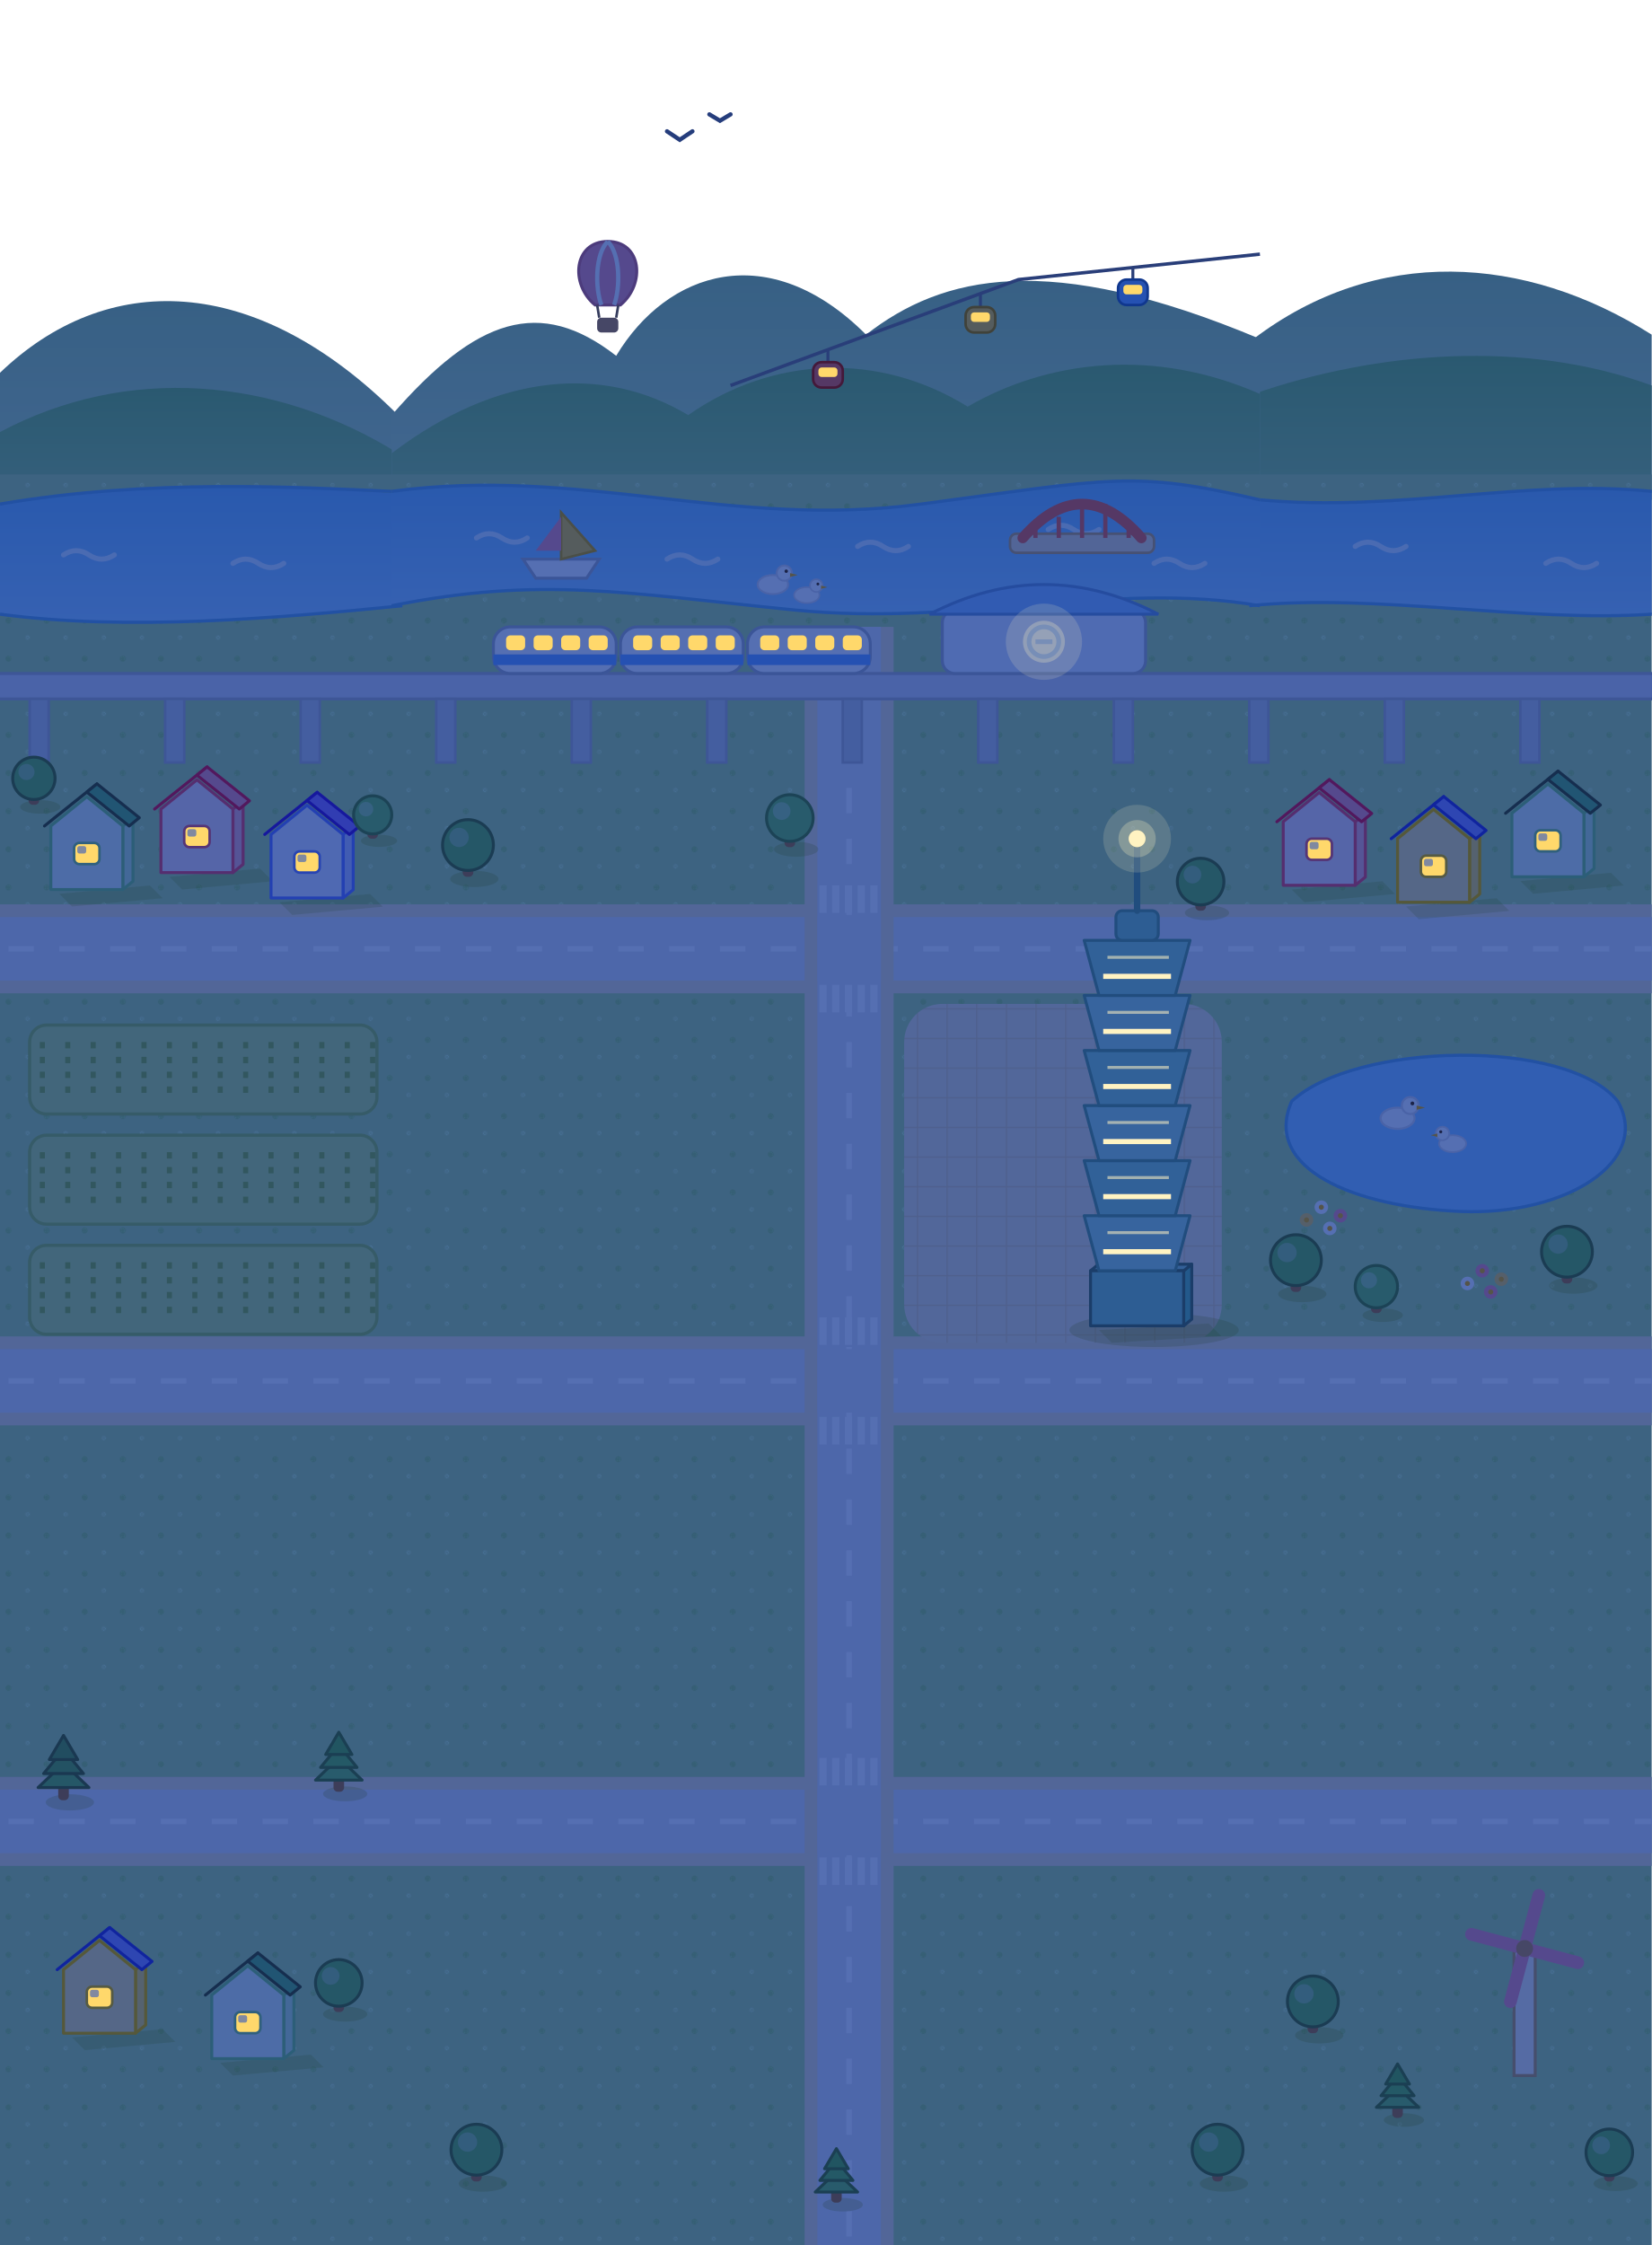
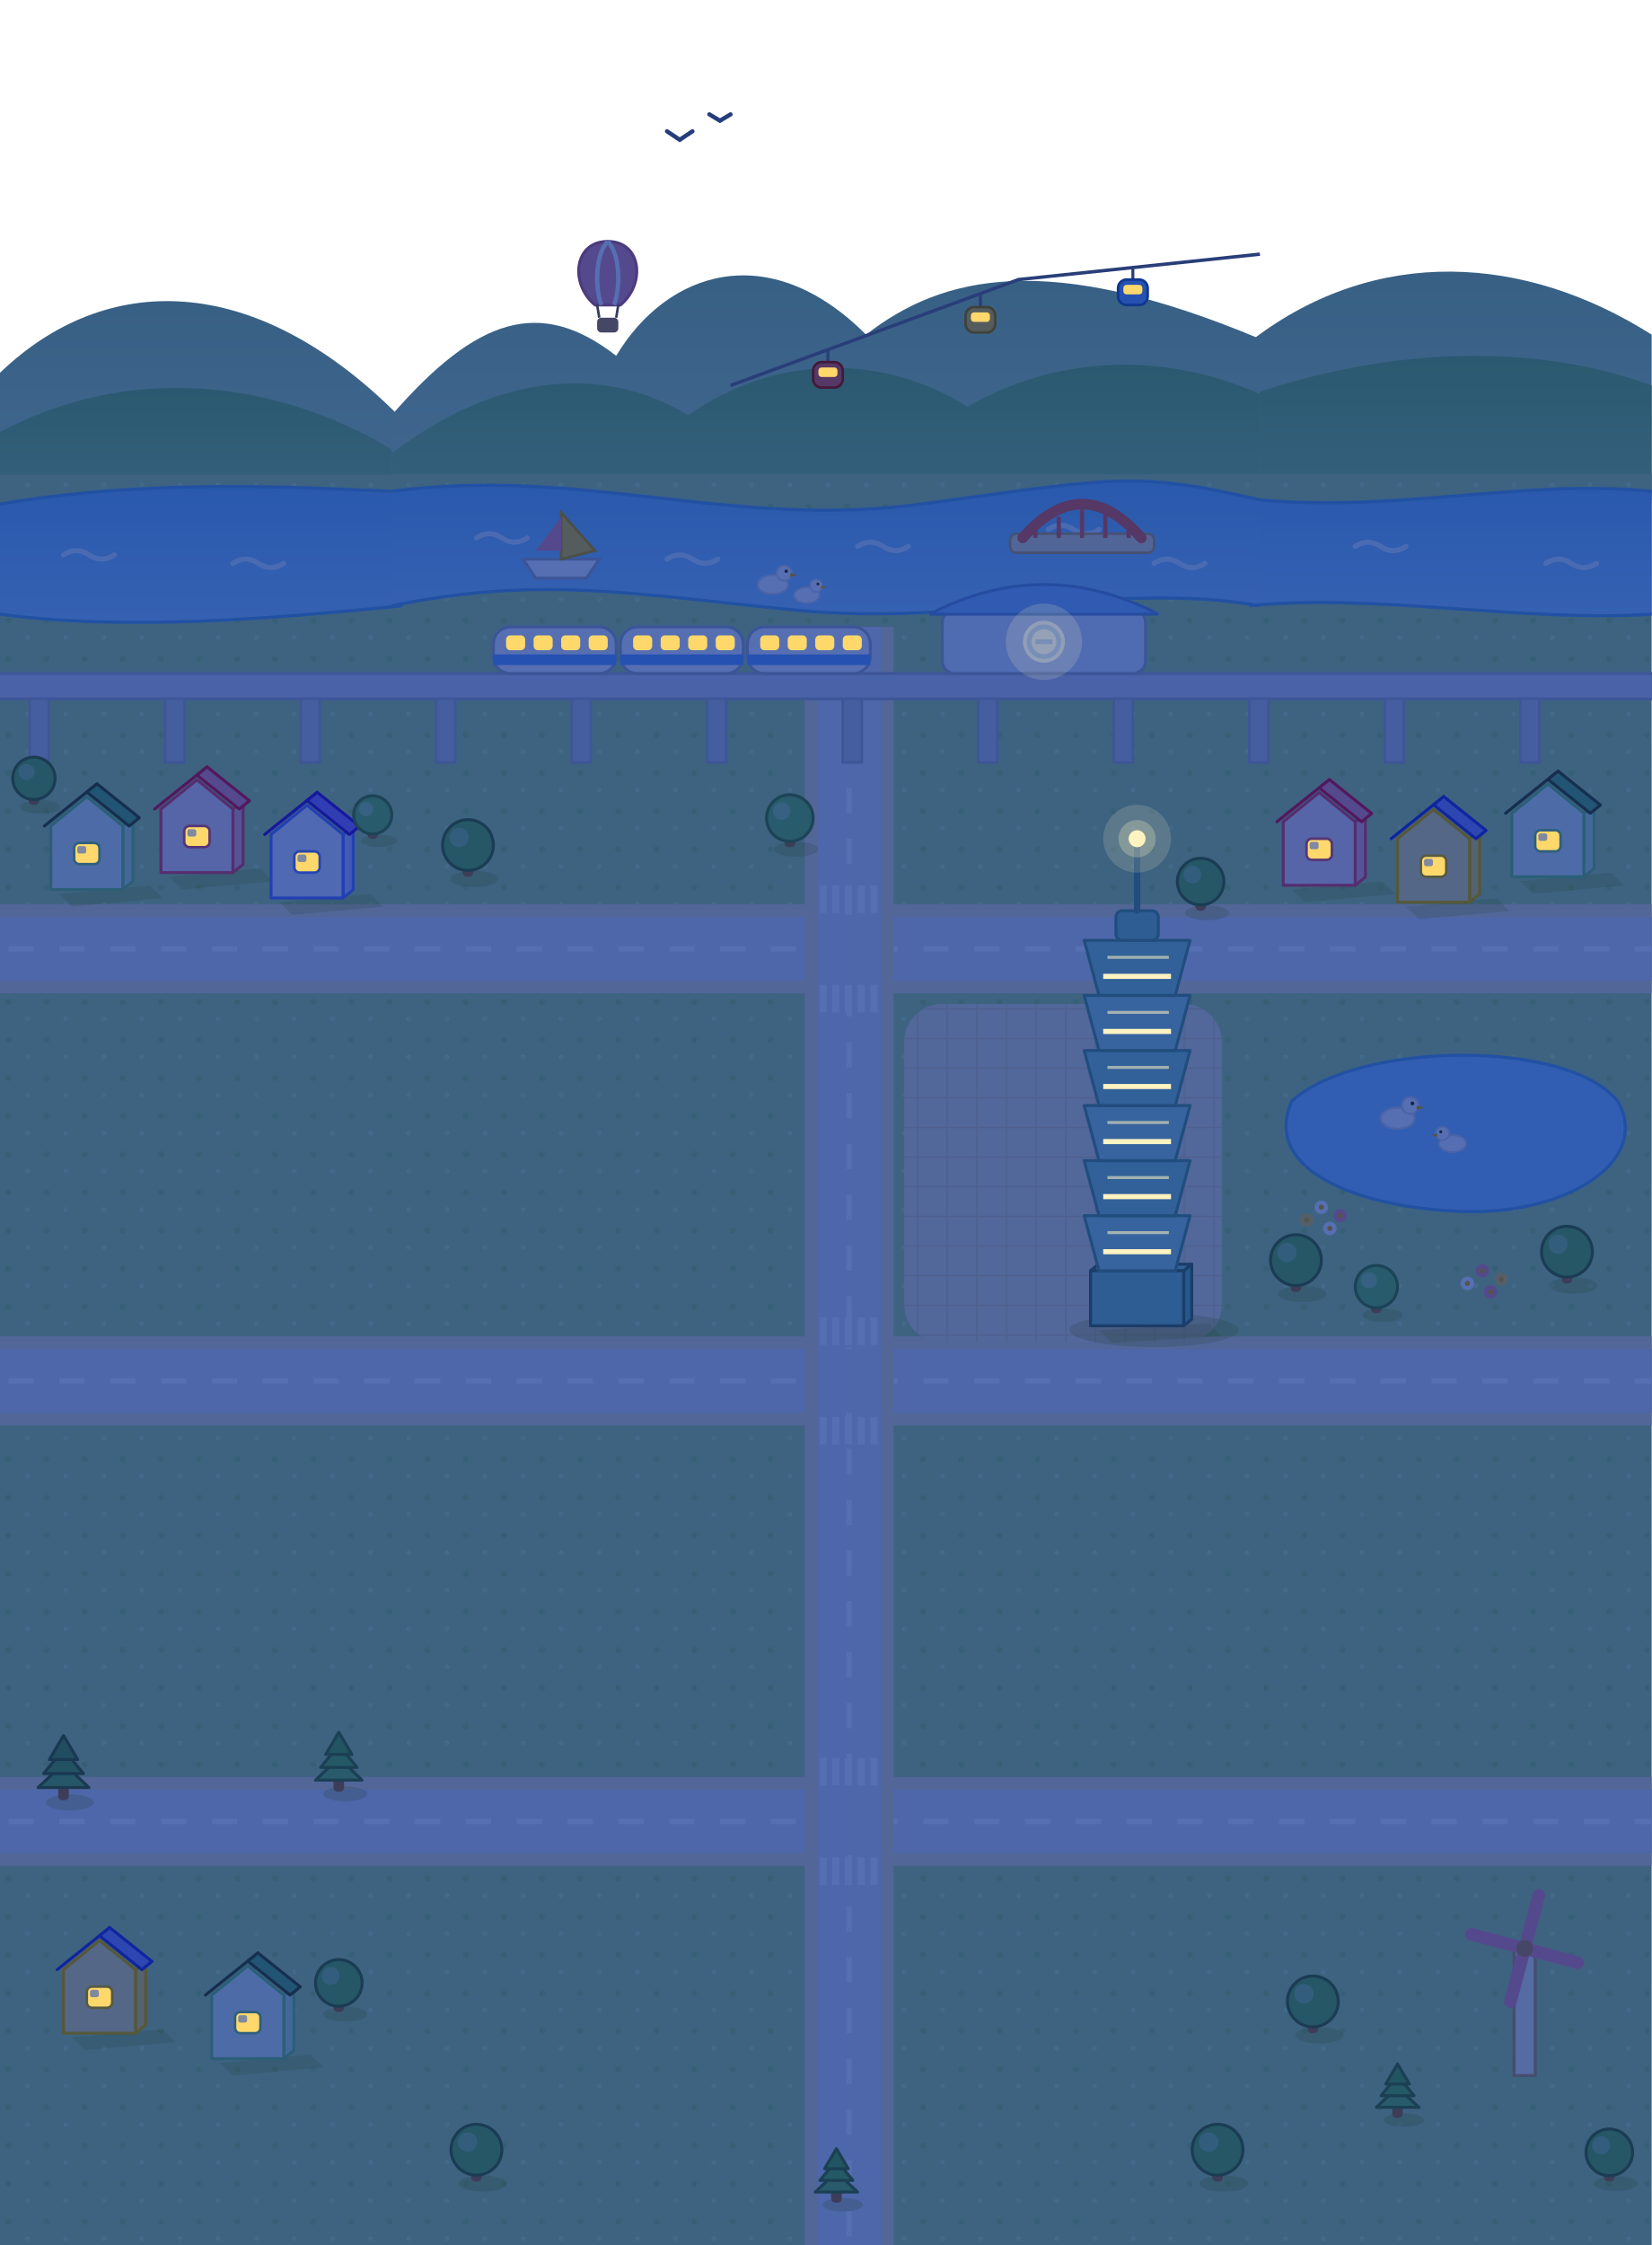
<svg xmlns="http://www.w3.org/2000/svg" width="780" height="1060" viewBox="0 0 780 1060">
  <defs>
    <linearGradient id="mtB" x1="0" y1="0" x2="0" y2="1">
      <stop offset="0" stop-color="#376084" />
      <stop offset="1" stop-color="#416690" />
    </linearGradient>
    <linearGradient id="mtF" x1="0" y1="0" x2="0" y2="1">
      <stop offset="0" stop-color="#2A5970" />
      <stop offset="1" stop-color="#36607D" />
    </linearGradient>
    <linearGradient id="river" x1="0" y1="0" x2="0" y2="1">
      <stop offset="0" stop-color="#2959AD" />
      <stop offset="1" stop-color="#3661B2" />
    </linearGradient>
    <pattern id="grassdots" width="18" height="18" patternUnits="userSpaceOnUse">
      <circle cx="4" cy="5" r="1.4" fill="#365F75" />
      <circle cx="13" cy="13" r="1.2" fill="#416788" />
    </pattern>
    <pattern id="tiles" width="14" height="14" patternUnits="userSpaceOnUse">
      <rect width="14" height="14" fill="#52679A" />
      <path d="M0 0H14M0 0V14" stroke="#4F608D" stroke-width="1.2" />
    </pattern>
  </defs>
  <path d="M0 176 C 50 128, 120 128, 188 196 L188 232 L0 232 Z" fill="url(#mtB)" />
  <path d="M592 160 C 650 116, 720 120, 780 158 L780 232 L592 232 Z" fill="url(#mtB)" />
  <path d="M0 204 C 60 172, 130 178, 188 214 L188 236 L0 236 Z" fill="url(#mtF)" />
  <path d="M592 186 C 650 166, 720 160, 780 182 L780 236 L592 236 Z" fill="url(#mtF)" />
  <g transform="translate(195 0)">
    <path d="M-10 196 C 30 150, 60 140, 96 168 C 120 128, 168 112, 214 158 C 250 130, 300 118, 400 160 L400 230 L-10 230 Z" fill="url(#mtB)" />
    <path d="M-10 214 C 40 176, 90 172, 130 196 C 170 168, 220 166, 262 192 C 300 170, 350 164, 400 186 L400 236 L-10 236 Z" fill="url(#mtF)" />
    <path d="M150 182 L 286 132 L 400 120" stroke="#293E79" stroke-width="1.6" fill="none" />
    <path d="M196 165 v6" stroke="#293E79" stroke-width="1.4" />
    <rect x="189" y="171" width="14" height="12" rx="4" fill="#553865" stroke="#44193A" stroke-width="1.2" />
    <rect x="191.5" y="173.5" width="9" height="4.5" rx="1.5" fill="#FFD86B" />
    <path d="M268 139 v6" stroke="#293E79" stroke-width="1.4" />
    <rect x="261" y="145" width="14" height="12" rx="4" fill="#555C5D" stroke="#40423A" stroke-width="1.2" />
    <rect x="263.5" y="147.5" width="9" height="4.5" rx="1.5" fill="#FFD86B" />
    <path d="M340 126 v6" stroke="#293E79" stroke-width="1.4" />
    <rect x="333" y="132" width="14" height="12" rx="4" fill="#2551B2" stroke="#10378E" stroke-width="1.2" />
    <rect x="335.5" y="134.5" width="9" height="4.5" rx="1.5" fill="#FFD86B" />
    <path d="M120 62 l6 4 6-4 M140 54 l5 3 5-3" stroke="#253D7C" stroke-width="2" fill="none" stroke-linecap="round" />
    <g transform="translate(92 140)">
      <path d="M0 -26 C 16 -26, 18 -6, 6 4 L -6 4 C -18 -6, -16 -26, 0 -26 Z" fill="#55498D" stroke="#4C3B7C" stroke-width="1.4" />
      <path d="M0 -26 C 6 -20, 6 -4, 3 4 M0 -26 C -6 -20, -6 -4, -3 4" stroke="#556FB2" stroke-width="2" fill="none" />
      <path d="M-5 4 L-4 10 M5 4 L4 10" stroke="#353C5D" stroke-width="1.2" />
      <rect x="-5" y="10" width="10" height="7" rx="2" fill="#464766" />
    </g>
  </g>
  <rect x="0" y="224" width="780" height="836" fill="#3D6381" />
  <rect x="0" y="224" width="780" height="836" fill="url(#grassdots)" />
  <path d="M0 238 C 70 226, 140 230, 190 233 L190 286 C 130 292, 60 298, 0 290 Z" fill="url(#river)" />
  <path d="M590 236 C 660 242, 720 226, 780 232 L780 290 C 720 294, 650 280, 590 286 Z" fill="url(#river)" />
  <g transform="translate(195 0)">
    <path d="M-10 232 C 80 220, 150 250, 240 238 S 340 222, 400 236 L400 286 C 330 274, 260 296, 180 288 S 60 272, -10 286 Z" fill="url(#river)" />
  </g>
  <path d="M0 238 C 70 226, 140 230, 185 232" stroke="#2251A3" stroke-width="1.5" fill="none" />
  <path d="M595 236 C 660 242, 720 226, 780 232" stroke="#2251A3" stroke-width="1.5" fill="none" />
  <g transform="translate(195 0)">
    <path d="M-10 232 C 80 220, 150 250, 240 238 S 340 222, 400 236" stroke="#2251A3" stroke-width="1.5" fill="none" />
    <path d="M400 286 C 330 274, 260 296, 180 288 S 60 272, -10 286" stroke="#2251A3" stroke-width="1.5" fill="none" />
  </g>
  <path d="M0 290 C 60 298, 130 292, 190 286" stroke="#2251A3" stroke-width="1.5" fill="none" />
  <path d="M590 286 C 650 280, 720 294, 780 290" stroke="#2251A3" stroke-width="1.5" fill="none" />
  <path d="M30 262 q6 -4 12 0 t12 0" stroke="#4A6BB2" stroke-width="2.4" fill="none" stroke-linecap="round" />
  <path d="M110 266 q6 -4 12 0 t12 0" stroke="#4A6BB2" stroke-width="2.4" fill="none" stroke-linecap="round" />
  <path d="M640 258 q6 -4 12 0 t12 0" stroke="#4A6BB2" stroke-width="2.4" fill="none" stroke-linecap="round" />
  <path d="M730 266 q6 -4 12 0 t12 0" stroke="#4A6BB2" stroke-width="2.4" fill="none" stroke-linecap="round" />
  <g transform="translate(195 0)">
    <path d="M30 254 q6 -4 12 0 t12 0" stroke="#4A6BB2" stroke-width="2.4" fill="none" stroke-linecap="round" />
    <path d="M120 264 q6 -4 12 0 t12 0" stroke="#4A6BB2" stroke-width="2.4" fill="none" stroke-linecap="round" />
    <path d="M210 258 q6 -4 12 0 t12 0" stroke="#4A6BB2" stroke-width="2.4" fill="none" stroke-linecap="round" />
    <path d="M300 250 q6 -4 12 0 t12 0" stroke="#4A6BB2" stroke-width="2.4" fill="none" stroke-linecap="round" />
    <path d="M350 266 q6 -4 12 0 t12 0" stroke="#4A6BB2" stroke-width="2.4" fill="none" stroke-linecap="round" />
    <g transform="translate(286 230)">
      <rect x="-4" y="22" width="68" height="9" rx="3" fill="#526597" stroke="#465174" stroke-width="1.2" />
      <path d="M2 24 Q30 -8 58 24" stroke="#553865" stroke-width="5" fill="none" stroke-linecap="round" />
      <path d="M8 24 V18" stroke="#553865" stroke-width="2" />
      <path d="M19 24 V14" stroke="#553865" stroke-width="2" />
      <path d="M30 24 V8" stroke="#553865" stroke-width="2" />
      <path d="M41 24 V8" stroke="#553865" stroke-width="2" />
      <path d="M52 24 V18" stroke="#553865" stroke-width="2" />
    </g>
    <g transform="translate(70 270)">
      <path d="M-18 -6 h36 l-6 9 h-24 z" fill="#556FB2" stroke="#3B5598" stroke-width="1.4" />
      <path d="M0 -6 V-28 L 16 -10 Z" fill="#555C5D" stroke="#4B4F47" stroke-width="1.2" />
      <path d="M0 -26 L-12 -10 H0" fill="#55498D" />
    </g>
    <g transform="translate(170 276) scale(0.9 0.9)">
      <ellipse cx="0" cy="0" rx="8" ry="5" fill="#556FB2" stroke="#4A63A7" stroke-width="1" />
      <circle cx="6" cy="-6" r="4" fill="#556FB2" stroke="#4A63A7" stroke-width="1" />
      <path d="M9 -6 l4 1 -4 1 z" fill="#555449" />
      <circle cx="7" cy="-7" r="0.9" fill="#1B2348" />
    </g>
    <g transform="translate(186 281) scale(0.75 0.75)">
      <ellipse cx="0" cy="0" rx="8" ry="5" fill="#556FB2" stroke="#4A63A7" stroke-width="1" />
      <circle cx="6" cy="-6" r="4" fill="#556FB2" stroke="#4A63A7" stroke-width="1" />
      <path d="M9 -6 l4 1 -4 1 z" fill="#555449" />
      <circle cx="7" cy="-7" r="0.9" fill="#1B2348" />
    </g>
  </g>
  <rect x="0" y="427.0" width="780" height="42" fill="#526698" />
  <rect x="0" y="433.0" width="780" height="30" fill="#4D67AA" />
  <path d="M4 448 H16 M28 448 H40 M52 448 H64 M76 448 H88 M100 448 H112 M124 448 H136 M148 448 H160 M172 448 H184 M196 448 H208 M220 448 H232 M244 448 H256 M268 448 H280 M292 448 H304 M316 448 H328 M340 448 H352 M364 448 H376 M388 448 H400 M412 448 H424 M436 448 H448 M460 448 H472 M484 448 H496 M508 448 H520 M532 448 H544 M556 448 H568 M580 448 H592 M604 448 H616 M628 448 H640 M652 448 H664 M676 448 H688 M700 448 H712 M724 448 H736 M748 448 H760 M772 448 H780" stroke="#556FB2" stroke-width="2.6" fill="none" />
  <rect x="0" y="631.0" width="780" height="42" fill="#526698" />
  <rect x="0" y="637.0" width="780" height="30" fill="#4D67AA" />
  <path d="M4 652 H16 M28 652 H40 M52 652 H64 M76 652 H88 M100 652 H112 M124 652 H136 M148 652 H160 M172 652 H184 M196 652 H208 M220 652 H232 M244 652 H256 M268 652 H280 M292 652 H304 M316 652 H328 M340 652 H352 M364 652 H376 M388 652 H400 M412 652 H424 M436 652 H448 M460 652 H472 M484 652 H496 M508 652 H520 M532 652 H544 M556 652 H568 M580 652 H592 M604 652 H616 M628 652 H640 M652 652 H664 M676 652 H688 M700 652 H712 M724 652 H736 M748 652 H760 M772 652 H780" stroke="#556FB2" stroke-width="2.6" fill="none" />
  <rect x="0" y="839.0" width="780" height="42" fill="#526698" />
  <rect x="0" y="845.0" width="780" height="30" fill="#4D67AA" />
  <path d="M4 860 H16 M28 860 H40 M52 860 H64 M76 860 H88 M100 860 H112 M124 860 H136 M148 860 H160 M172 860 H184 M196 860 H208 M220 860 H232 M244 860 H256 M268 860 H280 M292 860 H304 M316 860 H328 M340 860 H352 M364 860 H376 M388 860 H400 M412 860 H424 M436 860 H448 M460 860 H472 M484 860 H496 M508 860 H520 M532 860 H544 M556 860 H568 M580 860 H592 M604 860 H616 M628 860 H640 M652 860 H664 M676 860 H688 M700 860 H712 M724 860 H736 M748 860 H760 M772 860 H780" stroke="#556FB2" stroke-width="2.6" fill="none" />
  <rect x="380" y="296" width="42" height="764" fill="#526698" />
  <rect x="386" y="296" width="30" height="764" fill="#4D67AA" />
  <path d="M401 300 V312 M401 324 V336 M401 348 V360 M401 372 V384 M401 396 V408 M401 420 V432 M401 444 V456 M401 468 V480 M401 492 V504 M401 516 V528 M401 540 V552 M401 564 V576 M401 588 V600 M401 612 V624 M401 636 V648 M401 660 V672 M401 684 V696 M401 708 V720 M401 732 V744 M401 756 V768 M401 780 V792 M401 804 V816 M401 828 V840 M401 852 V864 M401 876 V888 M401 900 V912 M401 924 V936 M401 948 V960 M401 972 V984 M401 996 V1008 M401 1020 V1032 M401 1044 V1056" stroke="#556FB2" stroke-width="2.6" fill="none" />
  <g transform="translate(195 0)">
    <rect x="191" y="433" width="30" height="30" fill="#4D67AA" />
    <rect x="192" y="418" width="3.4" height="13" fill="#556FB2" />
    <rect x="192" y="465" width="3.4" height="13" fill="#556FB2" />
    <rect x="198" y="418" width="3.4" height="13" fill="#556FB2" />
    <rect x="198" y="465" width="3.4" height="13" fill="#556FB2" />
    <rect x="204" y="418" width="3.4" height="13" fill="#556FB2" />
    <rect x="204" y="465" width="3.4" height="13" fill="#556FB2" />
    <rect x="210" y="418" width="3.4" height="13" fill="#556FB2" />
    <rect x="210" y="465" width="3.4" height="13" fill="#556FB2" />
    <rect x="216" y="418" width="3.4" height="13" fill="#556FB2" />
    <rect x="216" y="465" width="3.4" height="13" fill="#556FB2" />
    <rect x="191" y="637" width="30" height="30" fill="#4D67AA" />
    <rect x="192" y="622" width="3.4" height="13" fill="#556FB2" />
    <rect x="192" y="669" width="3.4" height="13" fill="#556FB2" />
    <rect x="198" y="622" width="3.4" height="13" fill="#556FB2" />
    <rect x="198" y="669" width="3.4" height="13" fill="#556FB2" />
    <rect x="204" y="622" width="3.4" height="13" fill="#556FB2" />
    <rect x="204" y="669" width="3.4" height="13" fill="#556FB2" />
    <rect x="210" y="622" width="3.4" height="13" fill="#556FB2" />
    <rect x="210" y="669" width="3.4" height="13" fill="#556FB2" />
    <rect x="216" y="622" width="3.4" height="13" fill="#556FB2" />
    <rect x="216" y="669" width="3.4" height="13" fill="#556FB2" />
    <rect x="191" y="845" width="30" height="30" fill="#4D67AA" />
    <rect x="192" y="830" width="3.4" height="13" fill="#556FB2" />
    <rect x="192" y="877" width="3.4" height="13" fill="#556FB2" />
    <rect x="198" y="830" width="3.4" height="13" fill="#556FB2" />
    <rect x="198" y="877" width="3.4" height="13" fill="#556FB2" />
    <rect x="204" y="830" width="3.4" height="13" fill="#556FB2" />
    <rect x="204" y="877" width="3.4" height="13" fill="#556FB2" />
    <rect x="210" y="830" width="3.4" height="13" fill="#556FB2" />
    <rect x="210" y="877" width="3.4" height="13" fill="#556FB2" />
    <rect x="216" y="830" width="3.4" height="13" fill="#556FB2" />
    <rect x="216" y="877" width="3.4" height="13" fill="#556FB2" />
    <rect x="232" y="474" width="150" height="160" rx="18" fill="url(#tiles)" />
  </g>
  <rect x="-10" y="318" width="800" height="12" rx="3" fill="#4A63A8" stroke="#3E5697" stroke-width="1.4" />
  <rect x="14" y="330" width="9" height="30" fill="#445EA0" stroke="#3E5697" stroke-width="1.2" />
  <rect x="78" y="330" width="9" height="30" fill="#445EA0" stroke="#3E5697" stroke-width="1.2" />
  <rect x="142" y="330" width="9" height="30" fill="#445EA0" stroke="#3E5697" stroke-width="1.2" />
  <rect x="206" y="330" width="9" height="30" fill="#445EA0" stroke="#3E5697" stroke-width="1.2" />
  <rect x="270" y="330" width="9" height="30" fill="#445EA0" stroke="#3E5697" stroke-width="1.2" />
  <rect x="334" y="330" width="9" height="30" fill="#445EA0" stroke="#3E5697" stroke-width="1.2" />
  <rect x="398" y="330" width="9" height="30" fill="#445EA0" stroke="#3E5697" stroke-width="1.2" />
  <rect x="462" y="330" width="9" height="30" fill="#445EA0" stroke="#3E5697" stroke-width="1.2" />
  <rect x="526" y="330" width="9" height="30" fill="#445EA0" stroke="#3E5697" stroke-width="1.2" />
  <rect x="590" y="330" width="9" height="30" fill="#445EA0" stroke="#3E5697" stroke-width="1.2" />
  <rect x="654" y="330" width="9" height="30" fill="#445EA0" stroke="#3E5697" stroke-width="1.2" />
  <rect x="718" y="330" width="9" height="30" fill="#445EA0" stroke="#3E5697" stroke-width="1.2" />
  <g transform="translate(195 0)">
    <rect x="38" y="296" width="58" height="22" rx="8" fill="#556FB2" stroke="#3B5598" stroke-width="1.4" />
    <rect x="38" y="309" width="58" height="5" fill="#2551B2" />
    <rect x="44" y="300" width="9" height="7" rx="2" fill="#FFD86B" />
    <rect x="57" y="300" width="9" height="7" rx="2" fill="#FFD86B" />
    <rect x="70" y="300" width="9" height="7" rx="2" fill="#FFD86B" />
    <rect x="83" y="300" width="9" height="7" rx="2" fill="#FFD86B" />
    <rect x="98" y="296" width="58" height="22" rx="8" fill="#556FB2" stroke="#3B5598" stroke-width="1.4" />
    <rect x="98" y="309" width="58" height="5" fill="#2551B2" />
    <rect x="104" y="300" width="9" height="7" rx="2" fill="#FFD86B" />
    <rect x="117" y="300" width="9" height="7" rx="2" fill="#FFD86B" />
    <rect x="130" y="300" width="9" height="7" rx="2" fill="#FFD86B" />
    <rect x="143" y="300" width="9" height="7" rx="2" fill="#FFD86B" />
    <rect x="158" y="296" width="58" height="22" rx="8" fill="#556FB2" stroke="#3B5598" stroke-width="1.4" />
    <rect x="158" y="309" width="58" height="5" fill="#2551B2" />
    <rect x="164" y="300" width="9" height="7" rx="2" fill="#FFD86B" />
    <rect x="177" y="300" width="9" height="7" rx="2" fill="#FFD86B" />
    <rect x="190" y="300" width="9" height="7" rx="2" fill="#FFD86B" />
    <rect x="203" y="300" width="9" height="7" rx="2" fill="#FFD86B" />
    <rect x="250" y="288" width="96" height="30" rx="6" fill="#4F6BB2" stroke="#3B5598" stroke-width="1.4" />
    <path d="M244 290 Q298 262 352 290 Z" fill="#315BB2" stroke="#254C9F" stroke-width="1.4" />
    <circle cx="298" cy="303" r="7" fill="#556FB2" stroke="#2551B2" stroke-width="2.2" />
    <path d="M294 303 h8" stroke="#2551B2" stroke-width="2.2" />
  </g>
  <g transform="translate(195 0)">
    <ellipse cx="29" cy="415" rx="11.4" ry="3.84" fill="rgba(30,60,40,.18)" />
    <rect x="23.5" y="403.2" width="5" height="10.8" rx="2" fill="#3D3D59" />
    <circle cx="26" cy="399.0" r="12" fill="#255767" stroke="#1B3C53" stroke-width="1.4" />
    <circle cx="21.8" cy="395.4" r="4.56" fill="#335D7D" />
    <ellipse cx="181" cy="401" rx="10.45" ry="3.52" fill="rgba(30,60,40,.18)" />
    <rect x="175.5" y="390.1" width="5" height="9.9" rx="2" fill="#3D3D59" />
    <circle cx="178" cy="386.25" r="11" fill="#285B6C" stroke="#1C4356" stroke-width="1.4" />
    <circle cx="174.15" cy="382.95" r="4.18" fill="#366182" />
    <ellipse cx="375" cy="431" rx="10.45" ry="3.52" fill="rgba(30,60,40,.18)" />
    <rect x="369.5" y="420.1" width="5" height="9.9" rx="2" fill="#3D3D59" />
    <circle cx="372" cy="416.25" r="11" fill="#255767" stroke="#1B3C53" stroke-width="1.4" />
    <circle cx="368.15" cy="412.95" r="4.18" fill="#335D7D" />
    <g transform="translate(320 626) scale(1.0) translate(-320 -626)">
      <ellipse cx="350" cy="628" rx="40" ry="8" fill="rgba(30,60,40,.18)" />
      <polygon points="324.0,628.0 375.8,624.9 381.8,630.9 330.0,634.0" fill="rgba(30,60,40,.16)" />
      <polygon points="364.0,626.0 367.8,622.9 367.8,596.9 364.0,600.0" fill="#23598B" stroke="#1B3D69" stroke-width="1.4" stroke-linejoin="round" />
      <polygon points="320.0,600.0 364.0,600.0 367.8,596.9 323.8,596.9" fill="#336098" stroke="#1B3D69" stroke-width="1.4" stroke-linejoin="round" />
      <polygon points="320.0,626.0 364.0,626.0 364.0,600.0 320.0,600.0" fill="#2D5D93" stroke="#1B3D69" stroke-width="1.4" stroke-linejoin="round" />
      <polygon points="324.0,600.0 360.0,600.0 367.0,574.0 317.0,574.0" fill="#37649E" stroke="#214D7E" stroke-width="1.4" stroke-linejoin="round" />
      <path d="M326 591 H358" stroke="#556FB2" stroke-width="2.4" opacity=".85" />
      <polygon points="324.0,574.0 360.0,574.0 367.0,548.0 317.0,548.0" fill="#316198" stroke="#214D7E" stroke-width="1.4" stroke-linejoin="round" />
      <path d="M326 565 H358" stroke="#556FB2" stroke-width="2.4" opacity=".85" />
      <polygon points="324.0,548.0 360.0,548.0 367.0,522.0 317.0,522.0" fill="#37649E" stroke="#214D7E" stroke-width="1.4" stroke-linejoin="round" />
      <path d="M326 539 H358" stroke="#556FB2" stroke-width="2.4" opacity=".85" />
      <polygon points="324.0,522.0 360.0,522.0 367.0,496.0 317.0,496.0" fill="#316198" stroke="#214D7E" stroke-width="1.4" stroke-linejoin="round" />
      <path d="M326 513 H358" stroke="#556FB2" stroke-width="2.4" opacity=".85" />
      <polygon points="324.0,496.0 360.0,496.0 367.0,470.0 317.0,470.0" fill="#37649E" stroke="#214D7E" stroke-width="1.4" stroke-linejoin="round" />
      <path d="M326 487 H358" stroke="#556FB2" stroke-width="2.4" opacity=".85" />
      <polygon points="324.0,470.0 360.0,470.0 367.0,444.0 317.0,444.0" fill="#316198" stroke="#214D7E" stroke-width="1.4" stroke-linejoin="round" />
      <path d="M326 461 H358" stroke="#556FB2" stroke-width="2.4" opacity=".85" />
      <rect x="332" y="430" width="20" height="14" rx="3" fill="#2D5D93" stroke="#214D7E" stroke-width="1.4" />
      <path d="M342 430 V398" stroke="#214D7E" stroke-width="3" stroke-linecap="round" />
      <circle cx="342" cy="396" r="4" fill="#555F58" />
    </g>
    <path d="M326 591 H358" stroke="#FFF3C2" stroke-width="2.4" />
    <path d="M328 582 H357" stroke="#FFF3C2" stroke-width="1.4" opacity=".55" />
    <path d="M326 565 H358" stroke="#FFF3C2" stroke-width="2.4" />
    <path d="M328 556 H357" stroke="#FFF3C2" stroke-width="1.4" opacity=".55" />
    <path d="M326 539 H358" stroke="#FFF3C2" stroke-width="2.4" />
    <path d="M328 530 H357" stroke="#FFF3C2" stroke-width="1.4" opacity=".55" />
    <path d="M326 513 H358" stroke="#FFF3C2" stroke-width="2.4" />
    <path d="M328 504 H357" stroke="#FFF3C2" stroke-width="1.4" opacity=".55" />
    <path d="M326 487 H358" stroke="#FFF3C2" stroke-width="2.4" />
    <path d="M328 478 H357" stroke="#FFF3C2" stroke-width="1.4" opacity=".55" />
    <path d="M326 461 H358" stroke="#FFF3C2" stroke-width="2.4" />
    <path d="M328 452 H357" stroke="#FFF3C2" stroke-width="1.4" opacity=".55" />
    <circle cx="342" cy="396" r="16" fill="#FFF3C2" opacity=".16" />
    <circle cx="342" cy="396" r="8.8" fill="#FFF3C2" opacity=".26" />
    <circle cx="342" cy="396" r="4" fill="#FFF3C2" />
    <circle cx="298" cy="303" r="18" fill="#FFF3C2" opacity=".16" />
    <circle cx="298" cy="303" r="9.9" fill="#FFF3C2" opacity=".26" />
    <ellipse cx="33" cy="1031" rx="11.4" ry="3.84" fill="rgba(30,60,40,.18)" />
    <rect x="27.5" y="1019.2" width="5" height="10.8" rx="2" fill="#3D3D59" />
    <circle cx="30" cy="1015.0" r="12" fill="#255767" stroke="#1B3C53" stroke-width="1.4" />
    <circle cx="25.8" cy="1011.4" r="4.56" fill="#335D7D" />
    <ellipse cx="203" cy="1041" rx="9.5" ry="3.2" fill="rgba(30,60,40,.18)" />
    <rect x="197.5" y="1034.0" width="5" height="6.0" rx="2" fill="#3D3D59" />
    <polygon points="190.0,1035.0 210.0,1035.0 200.0,1025.5" fill="#285B6C" stroke="#1B3F53" stroke-width="1.4" stroke-linejoin="round" />
    <polygon points="192.2,1029.5 207.8,1029.5 200.0,1020.0" fill="#245966" stroke="#1B3F53" stroke-width="1.4" stroke-linejoin="round" />
    <polygon points="194.4,1024.0 205.6,1024.0 200.0,1014.5" fill="#215561" stroke="#1B3F53" stroke-width="1.4" stroke-linejoin="round" />
    <ellipse cx="383" cy="1031" rx="11.4" ry="3.84" fill="rgba(30,60,40,.18)" />
    <rect x="377.5" y="1019.2" width="5" height="10.8" rx="2" fill="#3D3D59" />
    <circle cx="380" cy="1015.0" r="12" fill="#255767" stroke="#1B3C53" stroke-width="1.4" />
    <circle cx="375.8" cy="1011.4" r="4.56" fill="#335D7D" />
  </g>
  <polygon points="28.0,422.0 70.8,418.1 76.8,424.1 34.0,428.0" fill="rgba(30,60,40,.16)" />
  <polygon points="58.0,420.0 62.8,416.1 62.8,386.1 58.0,390.0" fill="#436898" stroke="#2C5E78" stroke-width="1.4" stroke-linejoin="round" />
  <polygon points="21.0,390.0 41.0,374.0 45.8,370.1 25.8,386.1" fill="#1D4665" stroke="#162E4F" stroke-width="1.4" stroke-linejoin="round" />
  <polygon points="41.0,374.0 61.0,390.0 65.8,386.1 45.8,370.1" fill="#215573" stroke="#162E4F" stroke-width="1.4" stroke-linejoin="round" />
  <polygon points="24.0,420.0 58.0,420.0 58.0,390.0 41.0,376.2 24.0,390.0" fill="#4D6CA7" stroke="#2C5E78" stroke-width="1.4" stroke-linejoin="round" />
  <rect x="35.0" y="398" width="12" height="10" rx="2.5" fill="#FFD86B" stroke="#30607D" stroke-width="1.2" />
  <rect x="36.5" y="399.5" width="4.2" height="3.5" rx="1" fill="#556FB2" opacity=".75" />
  <polygon points="80.0,414.0 122.8,410.1 128.8,416.1 86.0,420.0" fill="rgba(30,60,40,.16)" />
  <polygon points="110.0,412.0 114.8,408.1 114.8,378.1 110.0,382.0" fill="#555496" stroke="#552E6F" stroke-width="1.4" stroke-linejoin="round" />
  <polygon points="73.0,382.0 93.0,366.0 97.8,362.1 77.8,378.1" fill="#553479" stroke="#52185D" stroke-width="1.4" stroke-linejoin="round" />
  <polygon points="93.0,366.0 113.0,382.0 117.8,378.1 97.8,362.1" fill="#55498D" stroke="#52185D" stroke-width="1.4" stroke-linejoin="round" />
  <polygon points="76.0,412.0 110.0,412.0 110.0,382.0 93.0,368.2 76.0,382.0" fill="#5565A8" stroke="#552E6F" stroke-width="1.4" stroke-linejoin="round" />
  <rect x="87.0" y="390" width="12" height="10" rx="2.5" fill="#FFD86B" stroke="#553576" stroke-width="1.2" />
  <rect x="88.5" y="391.5" width="4.2" height="3.5" rx="1" fill="#556FB2" opacity=".75" />
  <polygon points="132.0,426.0 174.8,422.1 180.8,428.1 138.0,432.0" fill="rgba(30,60,40,.16)" />
  <polygon points="162.0,424.0 166.8,420.1 166.8,390.1 162.0,394.0" fill="#415CB2" stroke="#2340B2" stroke-width="1.4" stroke-linejoin="round" />
  <polygon points="125.0,394.0 145.0,378.0 149.8,374.1 129.8,390.1" fill="#2328B2" stroke="#16189D" stroke-width="1.4" stroke-linejoin="round" />
  <polygon points="145.0,378.0 165.0,394.0 169.8,390.1 149.8,374.1" fill="#313DB2" stroke="#16189D" stroke-width="1.4" stroke-linejoin="round" />
  <polygon points="128.0,424.0 162.0,424.0 162.0,394.0 145.0,380.2 128.0,394.0" fill="#4F69B2" stroke="#2340B2" stroke-width="1.4" stroke-linejoin="round" />
  <rect x="139.0" y="402" width="12" height="10" rx="2.5" fill="#FFD86B" stroke="#2845B2" stroke-width="1.2" />
  <rect x="140.5" y="403.5" width="4.2" height="3.5" rx="1" fill="#556FB2" opacity=".75" />
  <ellipse cx="19" cy="381" rx="9.5" ry="3.2" fill="rgba(30,60,40,.18)" />
  <rect x="13.5" y="371.0" width="5" height="9.0" rx="2" fill="#3D3D59" />
  <circle cx="16" cy="367.5" r="10" fill="#255767" stroke="#1B3C53" stroke-width="1.4" />
  <circle cx="12.5" cy="364.5" r="3.8" fill="#335D7D" />
  <ellipse cx="179" cy="397" rx="8.55" ry="2.88" fill="rgba(30,60,40,.18)" />
  <rect x="173.5" y="387.9" width="5" height="8.1" rx="2" fill="#3D3D59" />
  <circle cx="176" cy="384.75" r="9" fill="#285B6C" stroke="#1C4356" stroke-width="1.4" />
  <circle cx="172.85" cy="382.05" r="3.42" fill="#366182" />
-   <rect x="14" y="484" width="164" height="42" rx="8" fill="#42667B" stroke="#365B68" stroke-width="1.5" />
-   <path d="M20 492 v26" stroke="#32575F" stroke-width="2.4" stroke-dasharray="3 4" />
-   <path d="M32 492 v26" stroke="#32575F" stroke-width="2.4" stroke-dasharray="3 4" />
-   <path d="M44 492 v26" stroke="#32575F" stroke-width="2.4" stroke-dasharray="3 4" />
-   <path d="M56 492 v26" stroke="#32575F" stroke-width="2.4" stroke-dasharray="3 4" />
-   <path d="M68 492 v26" stroke="#32575F" stroke-width="2.4" stroke-dasharray="3 4" />
-   <path d="M80 492 v26" stroke="#32575F" stroke-width="2.4" stroke-dasharray="3 4" />
-   <path d="M92 492 v26" stroke="#32575F" stroke-width="2.4" stroke-dasharray="3 4" />
-   <path d="M104 492 v26" stroke="#32575F" stroke-width="2.4" stroke-dasharray="3 4" />
-   <path d="M116 492 v26" stroke="#32575F" stroke-width="2.4" stroke-dasharray="3 4" />
-   <path d="M128 492 v26" stroke="#32575F" stroke-width="2.4" stroke-dasharray="3 4" />
-   <path d="M140 492 v26" stroke="#32575F" stroke-width="2.4" stroke-dasharray="3 4" />
-   <path d="M152 492 v26" stroke="#32575F" stroke-width="2.4" stroke-dasharray="3 4" />
-   <path d="M164 492 v26" stroke="#32575F" stroke-width="2.4" stroke-dasharray="3 4" />
-   <path d="M176 492 v26" stroke="#32575F" stroke-width="2.4" stroke-dasharray="3 4" />
-   <rect x="14" y="536" width="164" height="42" rx="8" fill="#42667B" stroke="#365B68" stroke-width="1.5" />
-   <path d="M20 544 v26" stroke="#32575F" stroke-width="2.4" stroke-dasharray="3 4" />
-   <path d="M32 544 v26" stroke="#32575F" stroke-width="2.4" stroke-dasharray="3 4" />
-   <path d="M44 544 v26" stroke="#32575F" stroke-width="2.4" stroke-dasharray="3 4" />
-   <path d="M56 544 v26" stroke="#32575F" stroke-width="2.4" stroke-dasharray="3 4" />
-   <path d="M68 544 v26" stroke="#32575F" stroke-width="2.4" stroke-dasharray="3 4" />
-   <path d="M80 544 v26" stroke="#32575F" stroke-width="2.4" stroke-dasharray="3 4" />
-   <path d="M92 544 v26" stroke="#32575F" stroke-width="2.4" stroke-dasharray="3 4" />
-   <path d="M104 544 v26" stroke="#32575F" stroke-width="2.4" stroke-dasharray="3 4" />
-   <path d="M116 544 v26" stroke="#32575F" stroke-width="2.4" stroke-dasharray="3 4" />
-   <path d="M128 544 v26" stroke="#32575F" stroke-width="2.4" stroke-dasharray="3 4" />
-   <path d="M140 544 v26" stroke="#32575F" stroke-width="2.4" stroke-dasharray="3 4" />
-   <path d="M152 544 v26" stroke="#32575F" stroke-width="2.4" stroke-dasharray="3 4" />
-   <path d="M164 544 v26" stroke="#32575F" stroke-width="2.4" stroke-dasharray="3 4" />
-   <path d="M176 544 v26" stroke="#32575F" stroke-width="2.4" stroke-dasharray="3 4" />
-   <rect x="14" y="588" width="164" height="42" rx="8" fill="#42667B" stroke="#365B68" stroke-width="1.5" />
-   <path d="M20 596 v26" stroke="#32575F" stroke-width="2.4" stroke-dasharray="3 4" />
-   <path d="M32 596 v26" stroke="#32575F" stroke-width="2.4" stroke-dasharray="3 4" />
-   <path d="M44 596 v26" stroke="#32575F" stroke-width="2.4" stroke-dasharray="3 4" />
-   <path d="M56 596 v26" stroke="#32575F" stroke-width="2.4" stroke-dasharray="3 4" />
-   <path d="M68 596 v26" stroke="#32575F" stroke-width="2.4" stroke-dasharray="3 4" />
-   <path d="M80 596 v26" stroke="#32575F" stroke-width="2.4" stroke-dasharray="3 4" />
-   <path d="M92 596 v26" stroke="#32575F" stroke-width="2.4" stroke-dasharray="3 4" />
-   <path d="M104 596 v26" stroke="#32575F" stroke-width="2.4" stroke-dasharray="3 4" />
-   <path d="M116 596 v26" stroke="#32575F" stroke-width="2.4" stroke-dasharray="3 4" />
-   <path d="M128 596 v26" stroke="#32575F" stroke-width="2.4" stroke-dasharray="3 4" />
-   <path d="M140 596 v26" stroke="#32575F" stroke-width="2.4" stroke-dasharray="3 4" />
-   <path d="M152 596 v26" stroke="#32575F" stroke-width="2.4" stroke-dasharray="3 4" />
-   <path d="M164 596 v26" stroke="#32575F" stroke-width="2.4" stroke-dasharray="3 4" />
-   <path d="M176 596 v26" stroke="#32575F" stroke-width="2.4" stroke-dasharray="3 4" />
  <ellipse cx="33" cy="851" rx="11.4" ry="3.84" fill="rgba(30,60,40,.18)" />
  <rect x="27.5" y="842.8" width="5" height="7.2" rx="2" fill="#3D3D59" />
  <polygon points="18.0,844.0 42.0,844.0 30.0,832.6" fill="#255767" stroke="#1A3851" stroke-width="1.4" stroke-linejoin="round" />
  <polygon points="20.6,837.4 39.4,837.4 30.0,826.0" fill="#235263" stroke="#1A3851" stroke-width="1.4" stroke-linejoin="round" />
  <polygon points="23.3,830.8 36.7,830.8 30.0,819.4" fill="#214D60" stroke="#1A3851" stroke-width="1.4" stroke-linejoin="round" />
  <ellipse cx="163" cy="847" rx="10.45" ry="3.52" fill="rgba(30,60,40,.18)" />
  <rect x="157.5" y="839.4" width="5" height="6.6" rx="2" fill="#3D3D59" />
  <polygon points="149.0,840.5 171.0,840.5 160.0,830.0" fill="#285B6C" stroke="#1B3F53" stroke-width="1.4" stroke-linejoin="round" />
  <polygon points="151.4,834.5 168.6,834.5 160.0,824.0" fill="#245966" stroke="#1B3F53" stroke-width="1.4" stroke-linejoin="round" />
  <polygon points="153.8,828.4 166.2,828.4 160.0,817.9" fill="#215561" stroke="#1B3F53" stroke-width="1.4" stroke-linejoin="round" />
  <polygon points="34.0,962.0 76.8,958.1 82.8,964.1 40.0,968.0" fill="rgba(30,60,40,.16)" />
  <polygon points="64.0,960.0 68.8,956.1 68.8,926.1 64.0,930.0" fill="#55626F" stroke="#55583A" stroke-width="1.4" stroke-linejoin="round" />
  <polygon points="27.0,930.0 47.0,914.0 51.8,910.1 31.8,926.1" fill="#1E34B2" stroke="#10249E" stroke-width="1.4" stroke-linejoin="round" />
  <polygon points="47.0,914.0 67.0,930.0 71.8,926.1 51.8,910.1" fill="#2E46B2" stroke="#10249E" stroke-width="1.4" stroke-linejoin="round" />
  <polygon points="30.0,960.0 64.0,960.0 64.0,930.0 47.0,916.2 30.0,930.0" fill="#556787" stroke="#55583A" stroke-width="1.4" stroke-linejoin="round" />
  <rect x="41.0" y="938" width="12" height="10" rx="2.5" fill="#FFD86B" stroke="#555A43" stroke-width="1.2" />
  <rect x="42.5" y="939.5" width="4.2" height="3.5" rx="1" fill="#556FB2" opacity=".75" />
  <polygon points="104.0,974.0 146.8,970.1 152.8,976.1 110.0,980.0" fill="rgba(30,60,40,.16)" />
  <polygon points="134.0,972.0 138.8,968.1 138.8,938.1 134.0,942.0" fill="#436898" stroke="#2C5E78" stroke-width="1.4" stroke-linejoin="round" />
  <polygon points="97.0,942.0 117.0,926.0 121.8,922.1 101.8,938.1" fill="#1D4665" stroke="#162E4F" stroke-width="1.4" stroke-linejoin="round" />
  <polygon points="117.0,926.0 137.0,942.0 141.8,938.1 121.8,922.1" fill="#215573" stroke="#162E4F" stroke-width="1.4" stroke-linejoin="round" />
  <polygon points="100.0,972.0 134.0,972.0 134.0,942.0 117.0,928.2 100.0,942.0" fill="#4D6CA7" stroke="#2C5E78" stroke-width="1.4" stroke-linejoin="round" />
  <rect x="111.0" y="950" width="12" height="10" rx="2.5" fill="#FFD86B" stroke="#30607D" stroke-width="1.2" />
  <rect x="112.5" y="951.5" width="4.2" height="3.5" rx="1" fill="#556FB2" opacity=".75" />
  <ellipse cx="163" cy="951" rx="10.45" ry="3.52" fill="rgba(30,60,40,.18)" />
  <rect x="157.5" y="940.1" width="5" height="9.9" rx="2" fill="#3D3D59" />
  <circle cx="160" cy="936.25" r="11" fill="#255767" stroke="#1B3C53" stroke-width="1.4" />
  <circle cx="156.15" cy="932.95" r="4.18" fill="#335D7D" />
  <polygon points="610.0,420.0 652.8,416.1 658.8,422.1 616.0,426.0" fill="rgba(30,60,40,.16)" />
  <polygon points="640.0,418.0 644.8,414.1 644.8,384.1 640.0,388.0" fill="#555496" stroke="#552E6F" stroke-width="1.4" stroke-linejoin="round" />
  <polygon points="603.0,388.0 623.0,372.0 627.8,368.1 607.8,384.1" fill="#553479" stroke="#52185D" stroke-width="1.4" stroke-linejoin="round" />
  <polygon points="623.0,372.0 643.0,388.0 647.8,384.1 627.8,368.1" fill="#55498D" stroke="#52185D" stroke-width="1.4" stroke-linejoin="round" />
  <polygon points="606.0,418.0 640.0,418.0 640.0,388.0 623.0,374.2 606.0,388.0" fill="#5565A8" stroke="#552E6F" stroke-width="1.4" stroke-linejoin="round" />
  <rect x="617.0" y="396" width="12" height="10" rx="2.5" fill="#FFD86B" stroke="#553576" stroke-width="1.2" />
  <rect x="618.5" y="397.5" width="4.2" height="3.5" rx="1" fill="#556FB2" opacity=".75" />
  <polygon points="664.0,428.0 706.8,424.1 712.8,430.1 670.0,434.0" fill="rgba(30,60,40,.16)" />
  <polygon points="694.0,426.0 698.8,422.1 698.8,392.1 694.0,396.0" fill="#55626F" stroke="#55583A" stroke-width="1.4" stroke-linejoin="round" />
  <polygon points="657.0,396.0 677.0,380.0 681.8,376.1 661.8,392.1" fill="#1E34B2" stroke="#10249E" stroke-width="1.4" stroke-linejoin="round" />
  <polygon points="677.0,380.0 697.0,396.0 701.8,392.1 681.8,376.1" fill="#2E46B2" stroke="#10249E" stroke-width="1.4" stroke-linejoin="round" />
  <polygon points="660.0,426.0 694.0,426.0 694.0,396.0 677.0,382.2 660.0,396.0" fill="#556787" stroke="#55583A" stroke-width="1.4" stroke-linejoin="round" />
  <rect x="671.0" y="404" width="12" height="10" rx="2.5" fill="#FFD86B" stroke="#555A43" stroke-width="1.2" />
  <rect x="672.5" y="405.5" width="4.2" height="3.5" rx="1" fill="#556FB2" opacity=".75" />
  <polygon points="718.0,416.0 760.8,412.1 766.8,418.1 724.0,422.0" fill="rgba(30,60,40,.16)" />
  <polygon points="748.0,414.0 752.8,410.1 752.8,380.1 748.0,384.0" fill="#436898" stroke="#2C5E78" stroke-width="1.4" stroke-linejoin="round" />
  <polygon points="711.0,384.0 731.0,368.0 735.8,364.1 715.8,380.1" fill="#1D4665" stroke="#162E4F" stroke-width="1.4" stroke-linejoin="round" />
  <polygon points="731.0,368.0 751.0,384.0 755.8,380.1 735.8,364.1" fill="#215573" stroke="#162E4F" stroke-width="1.4" stroke-linejoin="round" />
  <polygon points="714.0,414.0 748.0,414.0 748.0,384.0 731.0,370.2 714.0,384.0" fill="#4D6CA7" stroke="#2C5E78" stroke-width="1.4" stroke-linejoin="round" />
  <rect x="725.0" y="392" width="12" height="10" rx="2.5" fill="#FFD86B" stroke="#30607D" stroke-width="1.2" />
  <rect x="726.5" y="393.5" width="4.2" height="3.5" rx="1" fill="#556FB2" opacity=".75" />
  <path d="M610 520 C 640 492, 740 490, 764 520 C 780 548, 740 574, 690 572 C 640 570, 596 552, 610 520 Z" fill="#315EB2" stroke="#2251A3" stroke-width="1.5" />
  <g transform="translate(660 528) scale(1.0 1.0)">
    <ellipse cx="0" cy="0" rx="8" ry="5" fill="#556FB2" stroke="#4A63A7" stroke-width="1" />
    <circle cx="6" cy="-6" r="4" fill="#556FB2" stroke="#4A63A7" stroke-width="1" />
    <path d="M9 -6 l4 1 -4 1 z" fill="#555449" />
    <circle cx="7" cy="-7" r="0.9" fill="#1B2348" />
  </g>
  <g transform="translate(686 540) scale(-0.8 0.8)">
    <ellipse cx="0" cy="0" rx="8" ry="5" fill="#556FB2" stroke="#4A63A7" stroke-width="1" />
    <circle cx="6" cy="-6" r="4" fill="#556FB2" stroke="#4A63A7" stroke-width="1" />
    <path d="M9 -6 l4 1 -4 1 z" fill="#555449" />
    <circle cx="7" cy="-7" r="0.9" fill="#1B2348" />
  </g>
  <ellipse cx="615" cy="611" rx="11.4" ry="3.84" fill="rgba(30,60,40,.18)" />
  <rect x="609.5" y="599.2" width="5" height="10.8" rx="2" fill="#3D3D59" />
  <circle cx="612" cy="595.0" r="12" fill="#255767" stroke="#1B3C53" stroke-width="1.4" />
  <circle cx="607.8" cy="591.4" r="4.56" fill="#335D7D" />
  <ellipse cx="653" cy="621" rx="9.5" ry="3.2" fill="rgba(30,60,40,.18)" />
  <rect x="647.5" y="611.0" width="5" height="9.0" rx="2" fill="#3D3D59" />
  <circle cx="650" cy="607.5" r="10" fill="#285B6C" stroke="#1C4356" stroke-width="1.4" />
  <circle cx="646.5" cy="604.5" r="3.8" fill="#366182" />
  <ellipse cx="743" cy="607" rx="11.4" ry="3.84" fill="rgba(30,60,40,.18)" />
  <rect x="737.5" y="595.2" width="5" height="10.8" rx="2" fill="#3D3D59" />
  <circle cx="740" cy="591.0" r="12" fill="#255767" stroke="#1B3C53" stroke-width="1.4" />
  <circle cx="735.8" cy="587.4" r="4.56" fill="#335D7D" />
  <circle cx="700" cy="600" r="3.2" fill="#55498D" />
  <circle cx="700" cy="600" r="1.2" fill="#555449" />
  <circle cx="709" cy="604" r="3.2" fill="#555F6A" />
  <circle cx="709" cy="604" r="1.2" fill="#555449" />
  <circle cx="693" cy="606" r="3.2" fill="#556FB2" />
  <circle cx="693" cy="606" r="1.2" fill="#555449" />
  <circle cx="704" cy="610" r="3.2" fill="#55498D" />
  <circle cx="704" cy="610" r="1.2" fill="#555449" />
  <circle cx="624" cy="570" r="3.2" fill="#556FB2" />
  <circle cx="624" cy="570" r="1.2" fill="#555449" />
  <circle cx="633" cy="574" r="3.2" fill="#55498D" />
  <circle cx="633" cy="574" r="1.2" fill="#555449" />
  <circle cx="617" cy="576" r="3.2" fill="#555F6A" />
  <circle cx="617" cy="576" r="1.2" fill="#555449" />
  <circle cx="628" cy="580" r="3.2" fill="#556FB2" />
  <circle cx="628" cy="580" r="1.2" fill="#555449" />
  <g transform="translate(720 980)">
    <rect x="-5" y="-60" width="10" height="60" fill="#556BA4" stroke="#464E6C" stroke-width="1.4" />
    <path d="M0 -60 L25.1 -53.3" stroke="#55498D" stroke-width="6" stroke-linecap="round" />
    <path d="M0 -60 L-6.7 -34.9" stroke="#55498D" stroke-width="6" stroke-linecap="round" />
    <path d="M0 -60 L-25.1 -66.7" stroke="#55498D" stroke-width="6" stroke-linecap="round" />
    <path d="M0 -60 L6.7 -85.1" stroke="#55498D" stroke-width="6" stroke-linecap="round" />
    <circle cx="0" cy="-60" r="4" fill="#464766" />
  </g>
  <ellipse cx="623" cy="961" rx="11.4" ry="3.84" fill="rgba(30,60,40,.18)" />
  <rect x="617.5" y="949.2" width="5" height="10.8" rx="2" fill="#3D3D59" />
  <circle cx="620" cy="945.0" r="12" fill="#255767" stroke="#1B3C53" stroke-width="1.4" />
  <circle cx="615.8" cy="941.4" r="4.56" fill="#335D7D" />
  <ellipse cx="663" cy="1001" rx="9.5" ry="3.2" fill="rgba(30,60,40,.18)" />
  <rect x="657.5" y="994.0" width="5" height="6.0" rx="2" fill="#3D3D59" />
  <polygon points="650.0,995.0 670.0,995.0 660.0,985.5" fill="#285B6C" stroke="#1B3F53" stroke-width="1.4" stroke-linejoin="round" />
  <polygon points="652.2,989.5 667.8,989.5 660.0,980.0" fill="#245966" stroke="#1B3F53" stroke-width="1.4" stroke-linejoin="round" />
  <polygon points="654.4,984.0 665.6,984.0 660.0,974.5" fill="#215561" stroke="#1B3F53" stroke-width="1.4" stroke-linejoin="round" />
  <ellipse cx="763" cy="1031" rx="10.45" ry="3.52" fill="rgba(30,60,40,.18)" />
  <rect x="757.5" y="1020.1" width="5" height="9.9" rx="2" fill="#3D3D59" />
  <circle cx="760" cy="1016.25" r="11" fill="#255767" stroke="#1B3C53" stroke-width="1.4" />
  <circle cx="756.15" cy="1012.95" r="4.18" fill="#335D7D" />
</svg>
